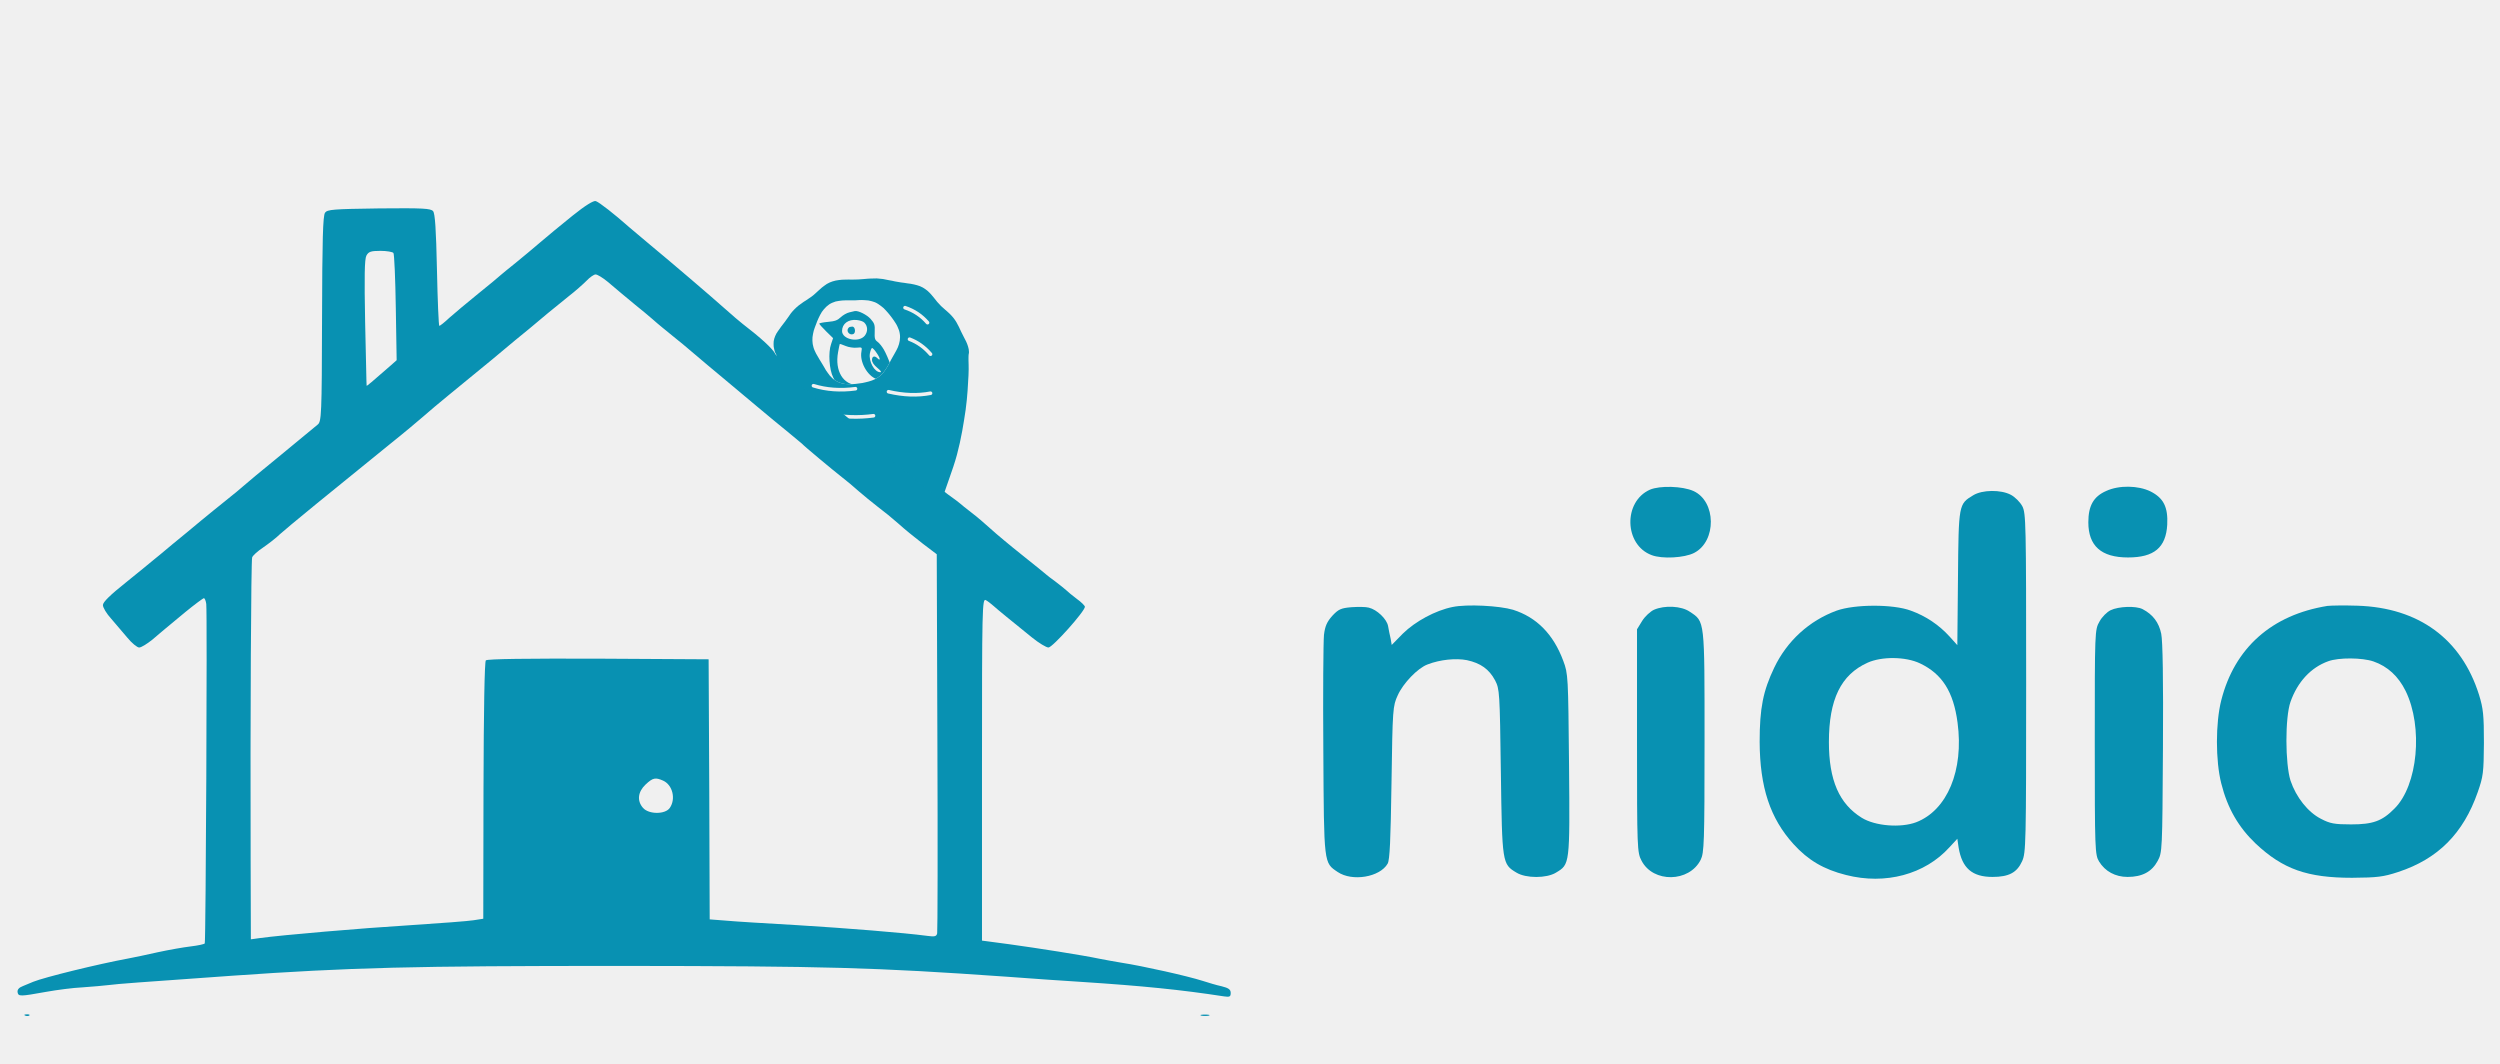
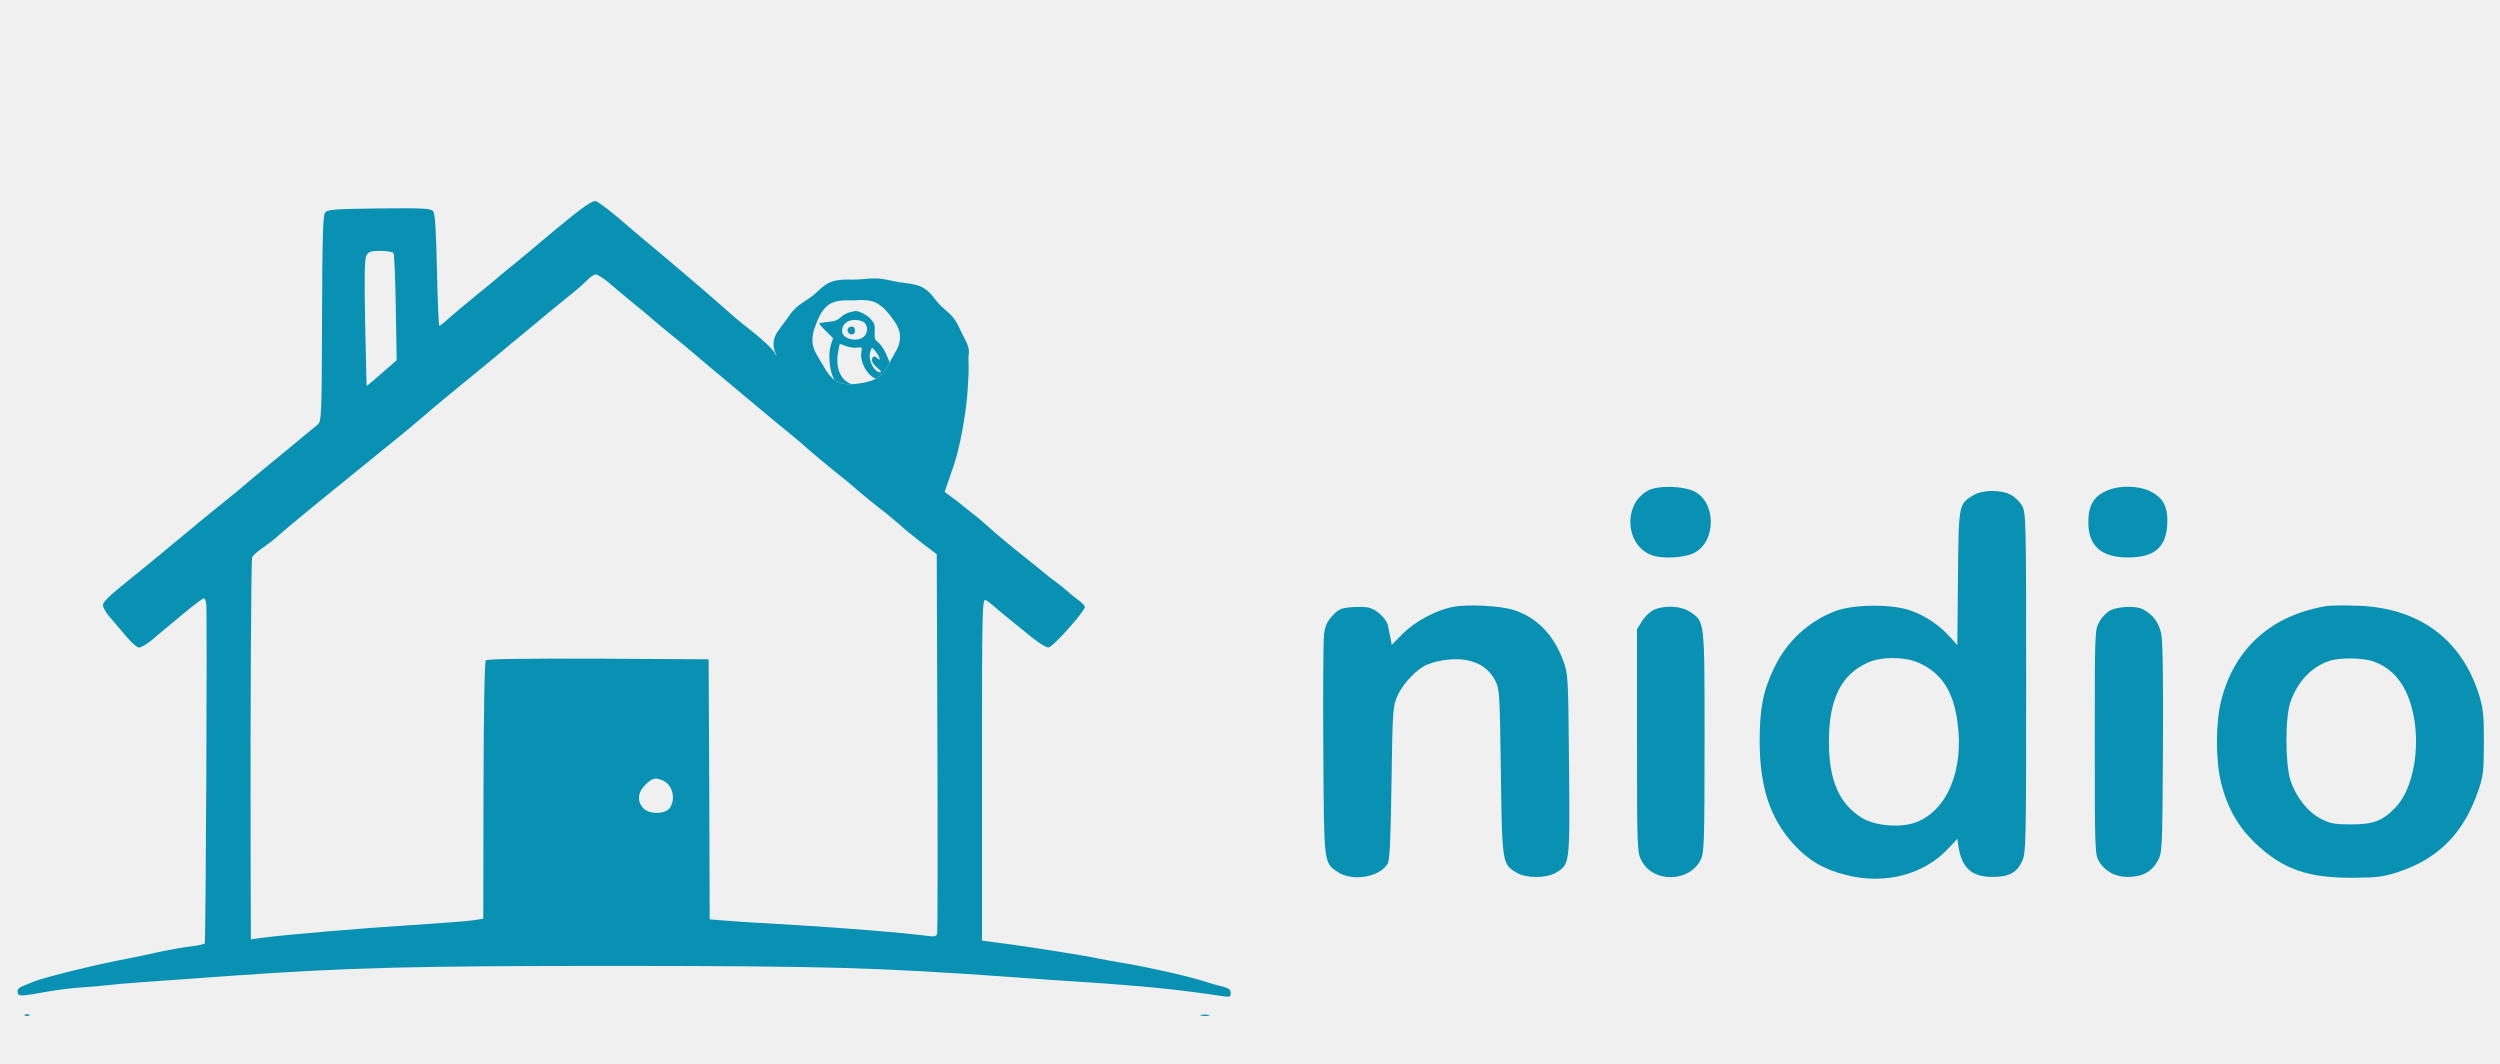
<svg xmlns="http://www.w3.org/2000/svg" version="1.0" width="1166pt" height="496pt" viewBox="0 0 1166 496" preserveAspectRatio="xMidYMid meet">
  <g transform="translate(0,496) scale(0.1,-0.1)" fill="#0891b2" stroke="none">
    <path d="M2669 3953 c-52 -42 -119 -97 -149 -123 -30 -26 -82 -69 -115 -96 -33 -26 -65 -53 -71 -58 -6 -6 -53 -45 -104 -86 -51 -41 -111 -92 -134 -112 -22 -21 -44 -38 -47 -38 -3 0 -8 117 -11 260 -4 191 -9 264 -18 275 -11 13 -46 15 -252 13 -215 -3 -241 -5 -252 -20 -10 -14 -13 -126 -14 -495 -1 -450 -3 -479 -20 -493 -10 -8 -87 -72 -172 -142 -85 -69 -164 -135 -175 -145 -11 -10 -47 -40 -80 -66 -33 -26 -85 -69 -117 -95 -31 -26 -90 -75 -132 -109 -41 -35 -83 -69 -93 -77 -10 -9 -66 -54 -125 -102 -74 -59 -108 -92 -108 -106 0 -12 17 -40 38 -63 20 -23 54 -63 75 -88 21 -26 47 -47 56 -47 10 0 37 17 62 37 24 21 51 43 59 50 8 7 51 42 94 78 44 36 83 65 87 65 4 0 9 -12 11 -27 5 -38 -2 -1574 -7 -1583 -3 -4 -32 -10 -65 -14 -34 -4 -102 -16 -153 -27 -51 -12 -112 -24 -137 -29 -146 -27 -393 -88 -445 -109 -11 -5 -33 -14 -48 -20 -19 -7 -27 -17 -25 -29 4 -20 11 -20 133 2 50 9 126 19 170 21 44 3 100 8 125 11 48 6 121 11 570 43 559 39 839 46 1815 46 963 -1 1181 -7 1795 -50 118 -9 280 -20 360 -25 276 -18 457 -36 658 -67 27 -4 32 -2 32 16 0 16 -10 23 -42 31 -24 5 -63 17 -88 25 -72 23 -277 69 -380 85 -30 5 -75 13 -100 18 -80 17 -292 50 -422 68 l-128 17 0 799 c0 758 1 798 18 789 9 -5 26 -18 37 -28 21 -19 78 -65 178 -146 32 -26 67 -47 77 -47 19 0 170 169 170 190 0 5 -17 22 -38 37 -20 15 -43 34 -50 41 -8 7 -30 25 -50 40 -21 15 -39 29 -42 32 -3 3 -52 43 -110 89 -58 46 -125 102 -150 125 -25 23 -65 57 -90 76 -25 19 -47 37 -50 40 -3 3 -30 24 -60 45 -30 22 -64 49 -75 60 -67 68 -175 155 -198 159 -34 6 -48 14 -99 58 -65 56 -189 160 -224 188 -117 94 -197 166 -209 191 -13 24 -66 73 -152 139 -11 8 -49 41 -84 72 -65 58 -251 217 -349 298 -30 25 -73 61 -95 80 -70 62 -139 116 -156 122 -10 4 -49 -20 -110 -69z m-834 -173 c4 -6 9 -121 11 -255 l4 -245 -27 -24 c-89 -78 -113 -98 -113 -95 -1 2 -3 135 -7 295 -4 212 -3 296 6 312 10 18 20 22 66 22 29 0 57 -5 60 -10z m999 -134 c23 -19 51 -43 64 -54 13 -11 42 -35 65 -54 23 -18 60 -49 82 -68 22 -20 63 -53 90 -75 28 -22 75 -61 105 -87 30 -26 89 -75 131 -110 42 -35 114 -95 160 -134 46 -39 111 -92 144 -119 33 -27 62 -51 65 -54 8 -10 145 -124 186 -156 21 -16 57 -46 79 -66 22 -19 62 -52 88 -72 27 -20 70 -55 97 -79 26 -24 77 -65 113 -93 l66 -50 3 -875 c2 -481 1 -883 -1 -893 -3 -14 -11 -17 -45 -12 -114 15 -378 36 -606 50 -140 8 -290 17 -332 21 l-78 6 -2 607 -3 606 -514 3 c-330 1 -518 -1 -525 -8 -6 -6 -10 -228 -11 -607 l-1 -598 -45 -7 c-24 -4 -156 -14 -294 -23 -229 -14 -600 -46 -702 -60 l-43 -6 -1 363 c-2 679 2 1403 7 1418 2 8 26 30 52 47 26 18 61 45 77 61 28 26 259 215 514 421 64 51 134 110 157 130 22 20 74 63 114 96 41 33 133 109 205 168 71 60 150 125 175 145 24 20 63 53 86 72 23 19 66 54 96 78 30 23 67 56 83 72 16 17 35 30 43 30 8 0 33 -15 56 -34z m259 -2327 c44 -20 60 -85 31 -127 -21 -31 -98 -31 -125 0 -29 33 -24 75 12 109 34 32 46 34 82 18z" />
    <path d="M7695 2676 c-125 -56 -120 -257 8 -305 49 -19 153 -13 198 10 106 54 104 241 -3 289 -51 23 -157 26 -203 6z" />
    <path d="M9823 2670 c-59 -26 -83 -69 -83 -146 0 -110 60 -164 185 -164 122 0 177 46 183 153 4 82 -17 124 -78 155 -57 28 -147 30 -207 2z" />
    <path d="M9203 2650 c-68 -41 -68 -41 -71 -386 l-3 -313 -36 40 c-49 54 -111 96 -181 121 -83 31 -262 30 -346 0 -128 -47 -231 -141 -291 -266 -52 -109 -68 -189 -68 -346 1 -212 49 -357 158 -477 68 -75 141 -118 245 -144 184 -47 368 3 482 129 l37 40 6 -41 c16 -96 63 -137 158 -137 76 0 114 20 138 73 18 40 19 78 19 832 0 747 -1 792 -18 824 -10 19 -34 43 -53 53 -46 25 -134 24 -176 -2z m-248 -784 c103 -49 156 -132 175 -276 30 -223 -48 -409 -193 -465 -72 -27 -191 -18 -254 21 -105 65 -153 175 -153 353 0 199 56 314 180 370 66 30 178 29 245 -3z" />
    <path d="M6775 2129 c-80 -16 -174 -67 -232 -124 l-52 -53 -5 29 c-4 16 -9 42 -12 59 -6 33 -52 77 -90 86 -14 4 -50 4 -81 2 -49 -4 -61 -10 -89 -40 -25 -28 -34 -48 -39 -89 -3 -30 -5 -272 -3 -539 3 -535 2 -523 67 -567 68 -46 197 -24 233 39 10 17 14 111 18 378 5 345 6 357 29 407 25 56 93 127 139 144 59 23 133 30 184 20 64 -14 103 -42 131 -94 21 -41 22 -53 27 -427 6 -427 6 -430 73 -470 44 -27 140 -27 184 0 65 39 65 36 61 503 -4 412 -4 424 -27 485 -46 124 -124 203 -234 238 -64 19 -215 27 -282 13z" />
    <path d="M10855 2134 c-260 -42 -433 -196 -495 -440 -27 -106 -27 -282 0 -388 29 -116 81 -205 161 -281 127 -119 240 -159 449 -159 118 1 145 4 215 27 186 61 304 180 371 372 26 74 28 92 29 230 0 130 -3 160 -23 225 -82 260 -281 406 -567 415 -60 2 -123 1 -140 -1z m215 -259 c66 -23 116 -69 150 -138 82 -168 57 -440 -52 -548 -58 -59 -101 -74 -203 -74 -77 0 -98 4 -140 26 -61 31 -116 101 -142 178 -25 79 -26 294 0 368 33 93 95 160 176 189 49 18 159 17 211 -1z" />
    <path d="M7714 2116 c-17 -8 -42 -31 -55 -52 l-24 -39 0 -520 c0 -505 1 -521 21 -559 54 -105 223 -102 276 4 16 32 18 80 18 550 0 574 2 560 -69 607 -39 27 -117 31 -167 9z" />
    <path d="M9844 2114 c-17 -8 -41 -32 -52 -53 -22 -38 -22 -45 -22 -562 0 -505 1 -525 20 -557 28 -46 76 -72 133 -72 68 0 113 24 140 74 22 40 22 48 25 524 2 323 -1 501 -8 536 -11 53 -39 90 -87 115 -31 16 -112 13 -149 -5z" />
    <path d="M118 223 c7 -3 16 -2 19 1 4 3 -2 6 -13 5 -11 0 -14 -3 -6 -6z" />
    <path d="M5603 223 c9 -2 25 -2 35 0 9 3 1 5 -18 5 -19 0 -27 -2 -17 -5z" />
  </g>
  <defs>
    <clipPath id="roofC">
      <polygon points="2900,3845 5800,1467 5800,6400 2900,6400" />
    </clipPath>
    <mask id="nm" maskUnits="userSpaceOnUse" x="-800" y="-1700" width="1600" height="2500">
      <rect x="-800" y="-1700" width="1600" height="2500" fill="black" />
      <path fill="white" d="M 653 0 C 653 26 657 24 656 36 C 656 47 654 59 650 71 C 647 82 642 94 637 105 C 632 116 626 127 620 138 C 615 148 609 159 604 170 C 599 181 594 191 589 202 C 583 213 578 223 572 234 C 566 244 559 254 551 264 C 544 273 535 282 526 291 C 517 300 507 308 498 316 C 488 325 479 333 470 341 C 461 350 453 359 445 368 C 437 378 429 388 421 398 C 413 407 405 418 396 427 C 387 436 377 446 366 453 C 355 461 343 468 330 473 C 317 478 303 482 289 485 C 275 489 260 490 246 492 C 232 495 218 496 204 498 C 190 500 177 502 163 505 C 150 508 137 511 123 513 C 110 516 96 519 83 521 C 69 523 55 524 42 525 C 28 525 14 525 0 524 C -14 524 -28 522 -41 521 C -55 520 -69 519 -82 518 C -96 518 -110 517 -124 517 C -138 517 -153 518 -167 517 C -182 517 -197 516 -211 514 C -225 512 -239 510 -253 505 C -266 501 -279 495 -291 488 C -302 481 -313 472 -324 464 C -334 456 -343 446 -353 438 C -363 429 -372 420 -382 412 C -392 404 -402 397 -413 390 C -423 382 -434 376 -445 369 C -456 361 -467 354 -477 346 C -487 338 -496 330 -505 321 C -514 312 -522 303 -530 293 C -537 283 -544 273 -551 263 C -558 254 -565 244 -572 234 C -579 224 -587 214 -595 204 C -602 194 -610 184 -617 173 C -624 163 -631 152 -635 141 C -640 130 -643 118 -645 106 C -646 94 -646 82 -645 70 C -643 58 -640 46 -637 35 C -634 23 -625 26 -627 0 C -630 -26 -652 -62 -653 -120 C -654 -178 -646 -262 -634 -350 C -621 -438 -605 -542 -576 -650 C -547 -758 -503 -858 -461 -1000 C -418 -1142 -450 -1417 -320 -1500 C -190 -1583 190 -1583 320 -1500 C 450 -1417 418 -1142 461 -1000 C 503 -858 547 -758 576 -650 C 605 -542 621 -438 634 -350 C 646 -262 650 -178 653 -120 C 656 -62 652 -26 653 0 Z" />
-       <g fill="none" stroke="black" stroke-width="24" stroke-linecap="round">
-         <path d="M 230 330 Q 320 300 380 230" />
-         <path d="M 260 120 Q 340 90 400 20" />
-         <path d="M -380 -190 Q -250 -230 -100 -210" />
-         <path d="M 120 -230 Q 270 -265 400 -240" />
-         <path d="M -280 -380 Q -130 -410 20 -390" />
-       </g>
      <path d="M 195 110 C 197 125 198 142 195 157 C 193 172 188 187 181 201 C 175 216 166 229 158 241 C 150 254 140 266 131 278 C 122 290 112 301 102 312 C 92 323 81 334 69 342 C 57 351 44 360 30 366 C 17 371 2 375 -13 378 C -28 380 -43 380 -57 381 C -72 381 -86 380 -100 379 C -114 379 -128 379 -143 379 C -157 379 -172 379 -187 378 C -202 376 -218 375 -233 371 C -248 366 -263 360 -275 352 C -288 343 -300 332 -310 320 C -320 309 -329 295 -336 281 C -343 268 -349 254 -355 240 C -361 226 -366 212 -371 198 C -376 184 -381 170 -383 155 C -386 140 -388 125 -387 110 C -387 95 -384 80 -380 66 C -376 51 -369 38 -363 25 C -356 12 -348 -0 -341 -13 C -333 -25 -326 -37 -319 -49 C -311 -61 -305 -74 -297 -87 C -288 -99 -280 -112 -270 -124 C -260 -135 -248 -147 -235 -155 C -222 -163 -207 -170 -192 -174 C -177 -178 -161 -180 -146 -180 C -131 -181 -115 -179 -100 -178 C -85 -176 -70 -174 -55 -172 C -41 -169 -26 -166 -12 -162 C 3 -158 17 -153 31 -146 C 44 -139 57 -131 68 -121 C 79 -111 89 -99 97 -87 C 106 -75 113 -62 120 -50 C 127 -37 133 -25 140 -12 C 147 0 154 12 161 25 C 168 38 176 51 182 65 C 188 80 193 95 195 110 Z" fill="black" />
    </mask>
    <clipPath id="birdC">
      <rect x="3800" y="3498" width="600" height="560" />
    </clipPath>
    <clipPath id="holeC">
      <path d="M 195 110 C 197 125 198 142 195 157 C 193 172 188 187 181 201 C 175 216 166 229 158 241 C 150 254 140 266 131 278 C 122 290 112 301 102 312 C 92 323 81 334 69 342 C 57 351 44 360 30 366 C 17 371 2 375 -13 378 C -28 380 -43 380 -57 381 C -72 381 -86 380 -100 379 C -114 379 -128 379 -143 379 C -157 379 -172 379 -187 378 C -202 376 -218 375 -233 371 C -248 366 -263 360 -275 352 C -288 343 -300 332 -310 320 C -320 309 -329 295 -336 281 C -343 268 -349 254 -355 240 C -361 226 -366 212 -371 198 C -376 184 -381 170 -383 155 C -386 140 -388 125 -387 110 C -387 95 -384 80 -380 66 C -376 51 -369 38 -363 25 C -356 12 -348 -0 -341 -13 C -333 -25 -326 -37 -319 -49 C -311 -61 -305 -74 -297 -87 C -288 -99 -280 -112 -270 -124 C -260 -135 -248 -147 -235 -155 C -222 -163 -207 -170 -192 -174 C -177 -178 -161 -180 -146 -180 C -131 -181 -115 -179 -100 -178 C -85 -176 -70 -174 -55 -172 C -41 -169 -26 -166 -12 -162 C 3 -158 17 -153 31 -146 C 44 -139 57 -131 68 -121 C 79 -111 89 -99 97 -87 C 106 -75 113 -62 120 -50 C 127 -37 133 -25 140 -12 C 147 0 154 12 161 25 C 168 38 176 51 182 65 C 188 80 193 95 195 110 Z" />
    </clipPath>
    <mask id="eyeM" maskUnits="userSpaceOnUse" x="-800" y="-1700" width="1600" height="2500">
      <rect x="-800" y="-1700" width="1600" height="2500" fill="white" />
      <circle cx="-45" cy="45" r="24" fill="black" />
    </mask>
  </defs>
  <g transform="translate(0,496) scale(0.1,-0.1)" fill="#0891b2">
    <g clip-path="url(#roofC)">
      <g transform="translate(4060,3294) scale(0.7)">
        <rect x="-800" y="-1700" width="1600" height="2500" mask="url(#nm)" />
        <g clip-path="url(#holeC)">
          <g transform="translate(-85,-195) scale(0.95) translate(-4100,-3500)">
            <g clip-path="url(#birdC)">
              <path d="M4042 4020 c-19 -4 -46 -20 -62 -35 -22 -21 -41 -28 -89 -32 -34 -3 -61 -9 -61 -12 0 -4 22 -28 49 -55 l48 -47 -14 -42 c-21 -59 -13 -179 15 -234 l22 -41 -51 -11 c-27 -6 -58 -11 -68 -11 -22 0 -45 -25 -36 -40 13 -21 -51 12 -85 44 -37 36 -89 66 -114 66 -24 0 -64 -21 -70 -37 -8 -21 10 -51 36 -58 13 -4 37 -14 55 -22 29 -14 30 -16 18 -40 -12 -22 -12 -32 1 -61 7 -19 12 -38 9 -42 -9 -14 19 -27 59 -28 44 -2 64 -12 22 -12 -23 0 -27 -4 -24 -22 3 -20 10 -24 58 -28 33 -3 50 -8 43 -13 -29 -18 -14 -37 30 -37 37 -1 40 -2 25 -14 -40 -30 -8 -55 74 -57 29 -1 43 -4 31 -6 -26 -5 -38 -31 -22 -49 7 -9 26 -12 57 -9 26 2 38 2 27 -1 -51 -15 -35 -49 27 -59 23 -4 55 -14 72 -22 23 -10 25 -13 8 -9 -55 11 -72 -25 -21 -43 49 -17 78 -13 104 13 19 20 25 21 30 9 4 -12 15 -14 46 -9 90 14 178 81 205 154 9 26 24 52 32 59 10 9 13 23 9 48 -5 32 -4 35 18 35 53 0 71 85 24 110 -20 11 -20 12 5 35 31 29 33 58 5 86 -11 11 -19 22 -17 23 1 1 21 9 42 17 55 20 68 45 37 70 -48 39 -105 21 -211 -71 -58 -50 -135 -80 -205 -80 -32 0 -36 3 -33 23 2 17 9 21 28 19 114 -12 177 1 167 33 -6 18 -139 47 -164 36 -20 -9 -23 -8 -23 9 0 23 -15 25 -50 5 -14 -8 -40 -14 -58 -15 -104 -1 -164 99 -140 230 5 30 11 56 12 58 2 1 20 -5 41 -14 21 -9 56 -14 77 -12 39 4 39 3 34 -27 -14 -71 40 -169 105 -193 42 -16 139 -26 139 -14 0 21 -62 178 -86 219 -13 23 -34 49 -46 57 -18 13 -21 24 -19 70 2 48 -1 58 -29 90 -26 29 -86 59 -110 55 -3 -1 -20 -5 -38 -9z m104 -72 c25 -25 26 -62 4 -91 -41 -52 -160 -28 -160 32 0 51 44 84 104 77 21 -2 45 -10 52 -18z m88 -215 c25 -36 27 -58 4 -35 -20 20 -38 14 -38 -12 0 -16 13 -35 37 -55 25 -21 32 -31 21 -31 -41 0 -82 75 -73 131 4 21 11 39 16 39 4 0 20 -17 33 -37z m-195 -303 c12 -37 22 -37 57 -5 35 33 44 32 44 -7 l0 -31 -102 6 c-63 4 -124 14 -158 26 -42 15 -49 20 -28 20 15 1 30 6 33 11 3 6 37 10 75 10 67 0 68 -1 79 -30z m-269 -36 c0 -2 -13 -4 -30 -4 -16 0 -30 4 -30 8 0 5 14 7 30 4 17 -2 30 -6 30 -8z m758 9 c-10 -2 -28 -2 -40 0 -13 2 -5 4 17 4 22 1 32 -1 23 -4z m-98 -22 c0 -5 -17 -21 -37 -36 l-38 -28 34 36 c37 39 41 42 41 28z m-509 -36 c102 -39 123 -51 70 -41 -50 9 -198 76 -169 76 4 0 48 -16 99 -35z m-130 -23 c-7 -2 -18 1 -23 6 -8 8 -4 9 13 5 13 -4 18 -8 10 -11z m459 9 c-29 -16 -105 -20 -145 -6 -39 13 -37 13 60 14 59 0 94 -3 85 -8z m95 -21 c-3 -5 -16 -15 -28 -21 -19 -9 -19 -8 3 10 28 23 34 26 25 11z m-428 -43 c3 -4 0 -7 -7 -7 -12 0 -80 38 -80 45 0 5 78 -30 87 -38z m618 22 c11 -16 2 -17 -30 -3 l-30 13 27 1 c15 0 30 -5 33 -11z m-256 -24 c-21 -21 -113 -45 -169 -44 -40 1 -36 2 32 15 43 7 92 20 110 28 43 19 45 19 27 1z m-230 -31 c2 -2 -8 -4 -23 -4 -15 0 -35 -4 -45 -9 -13 -7 -17 -5 -18 10 -2 17 3 18 40 13 23 -4 44 -8 46 -10z m409 4 c21 -21 13 -27 -15 -13 -15 8 -38 12 -52 8 -17 -4 -22 -2 -17 6 9 15 69 14 84 -1z m-113 -58 c-3 -5 -27 -9 -53 -8 l-47 1 50 7 c28 4 51 8 53 8 2 1 0 -2 -3 -8z m-147 -67 c-10 -2 -28 -2 -40 0 -13 2 -5 4 17 4 22 1 32 -1 23 -4z m-71 -9 c-3 -3 -12 -4 -19 -1 -8 3 -5 6 6 6 11 1 17 -2 13 -5z m273 -9 c60 -31 23 -77 -97 -120 -57 -21 -68 -22 -77 -10 -6 8 -22 19 -36 25 l-25 11 25 -6 c67 -16 106 -17 118 -2 7 8 21 13 30 10 10 -2 26 5 37 17 25 28 12 50 -39 64 -21 6 -34 14 -30 19 12 12 63 8 94 -8z m-153 -51 c-3 -3 -12 -4 -19 -1 -8 3 -5 6 6 6 11 1 17 -2 13 -5z" />
              <path d="M4037 3913 c-22 -21 2 -56 31 -46 20 7 15 53 -6 53 -10 0 -22 -3 -25 -7z" />
            </g>
          </g>
        </g>
      </g>
    </g>
  </g>
</svg>
